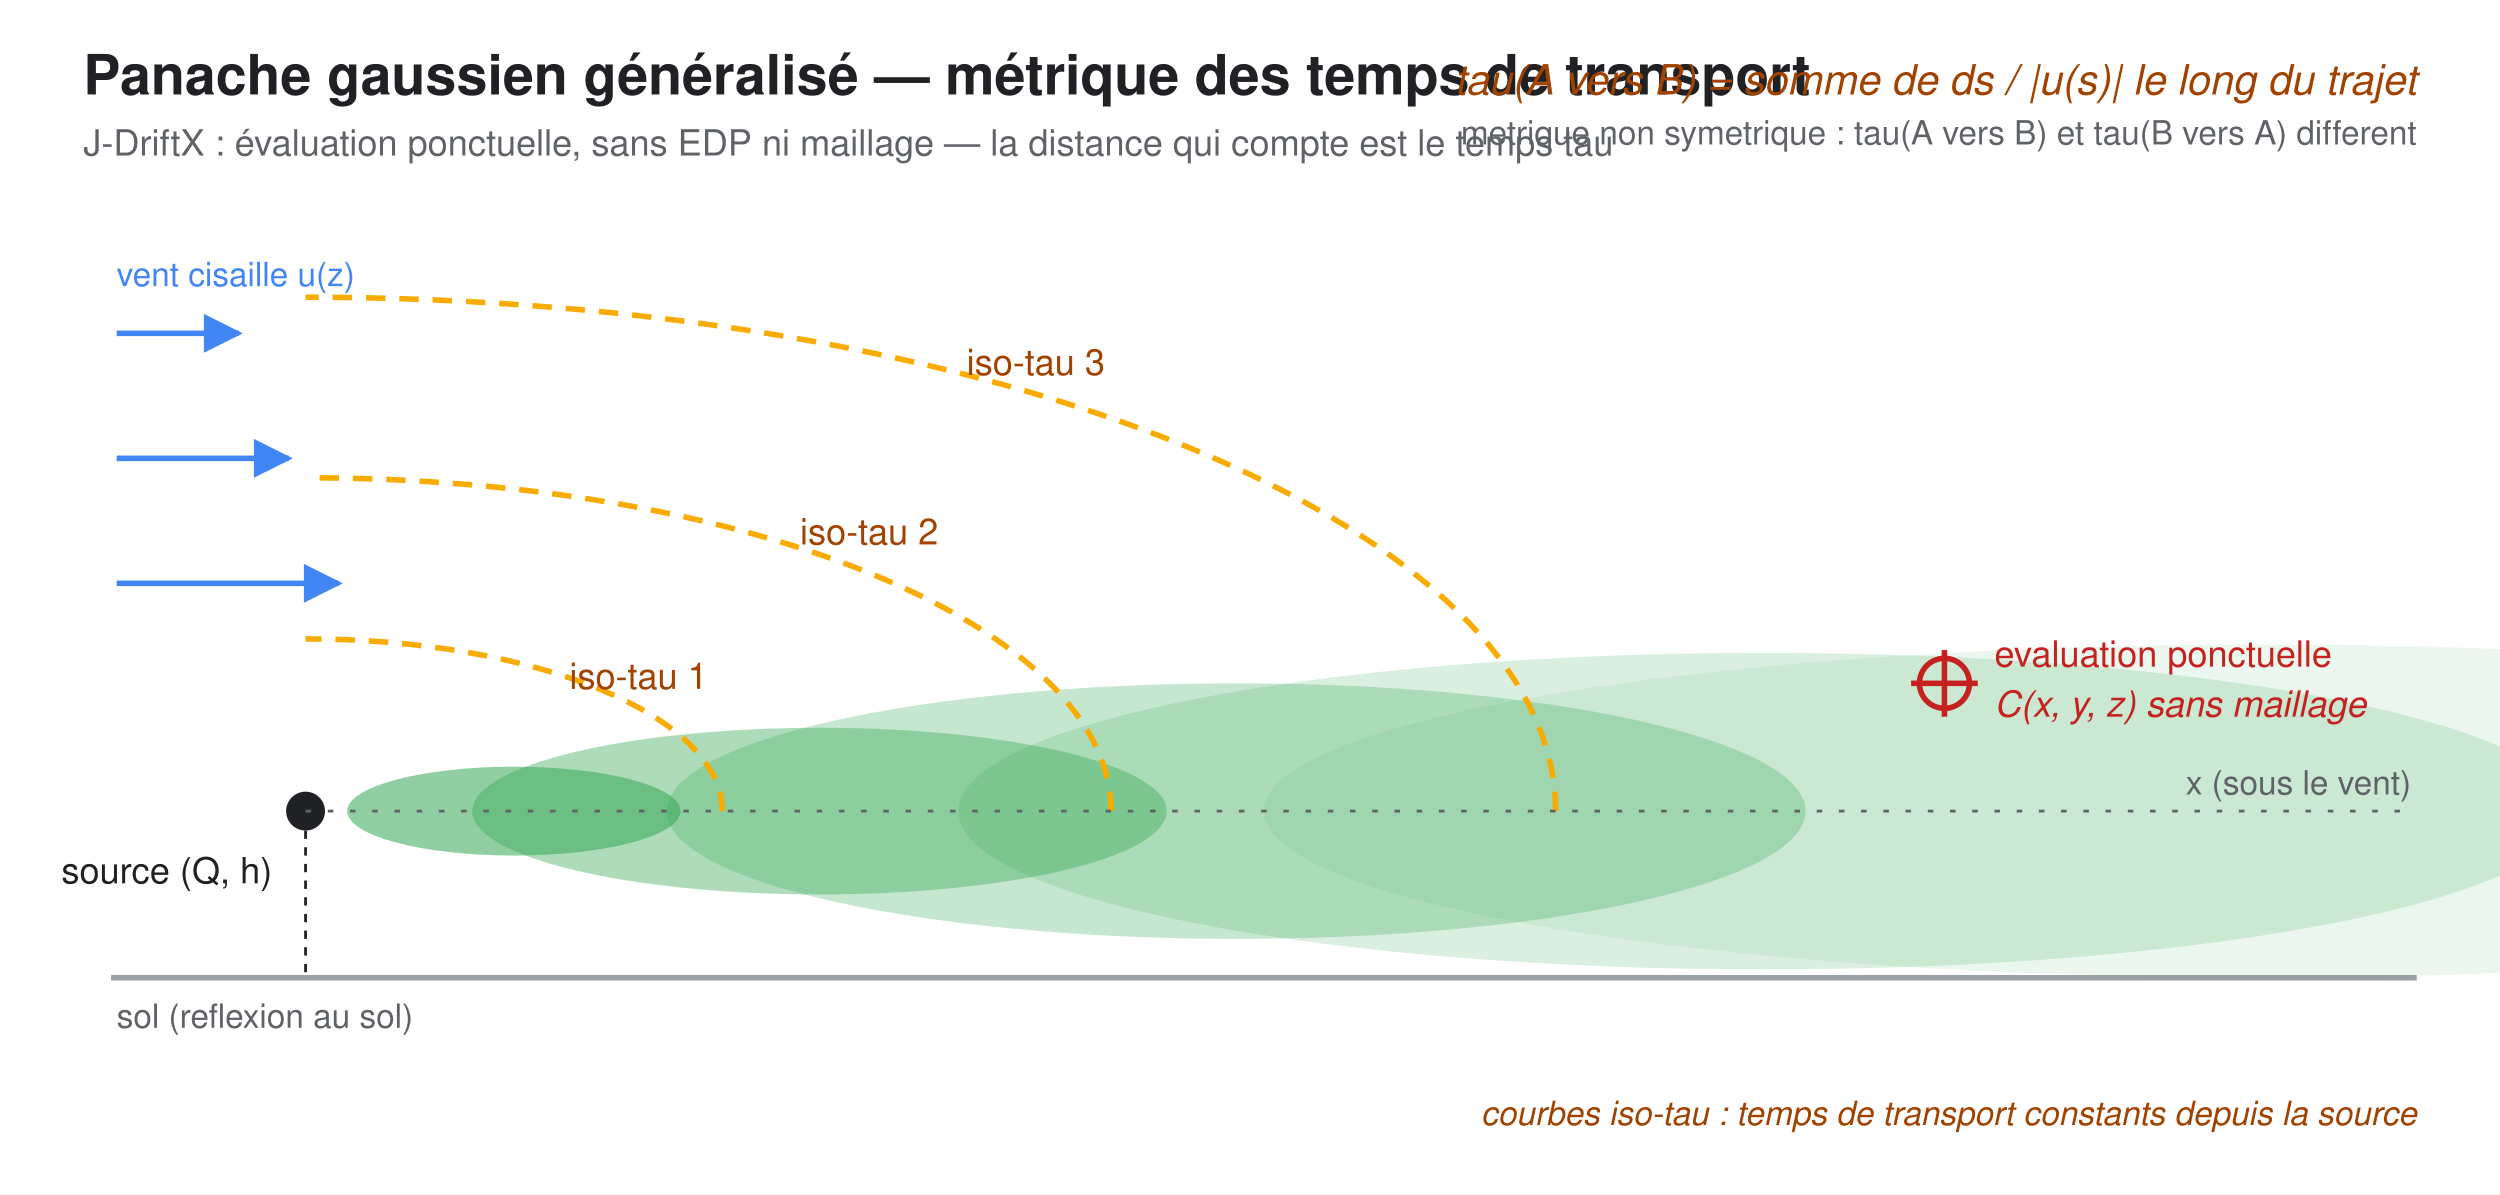
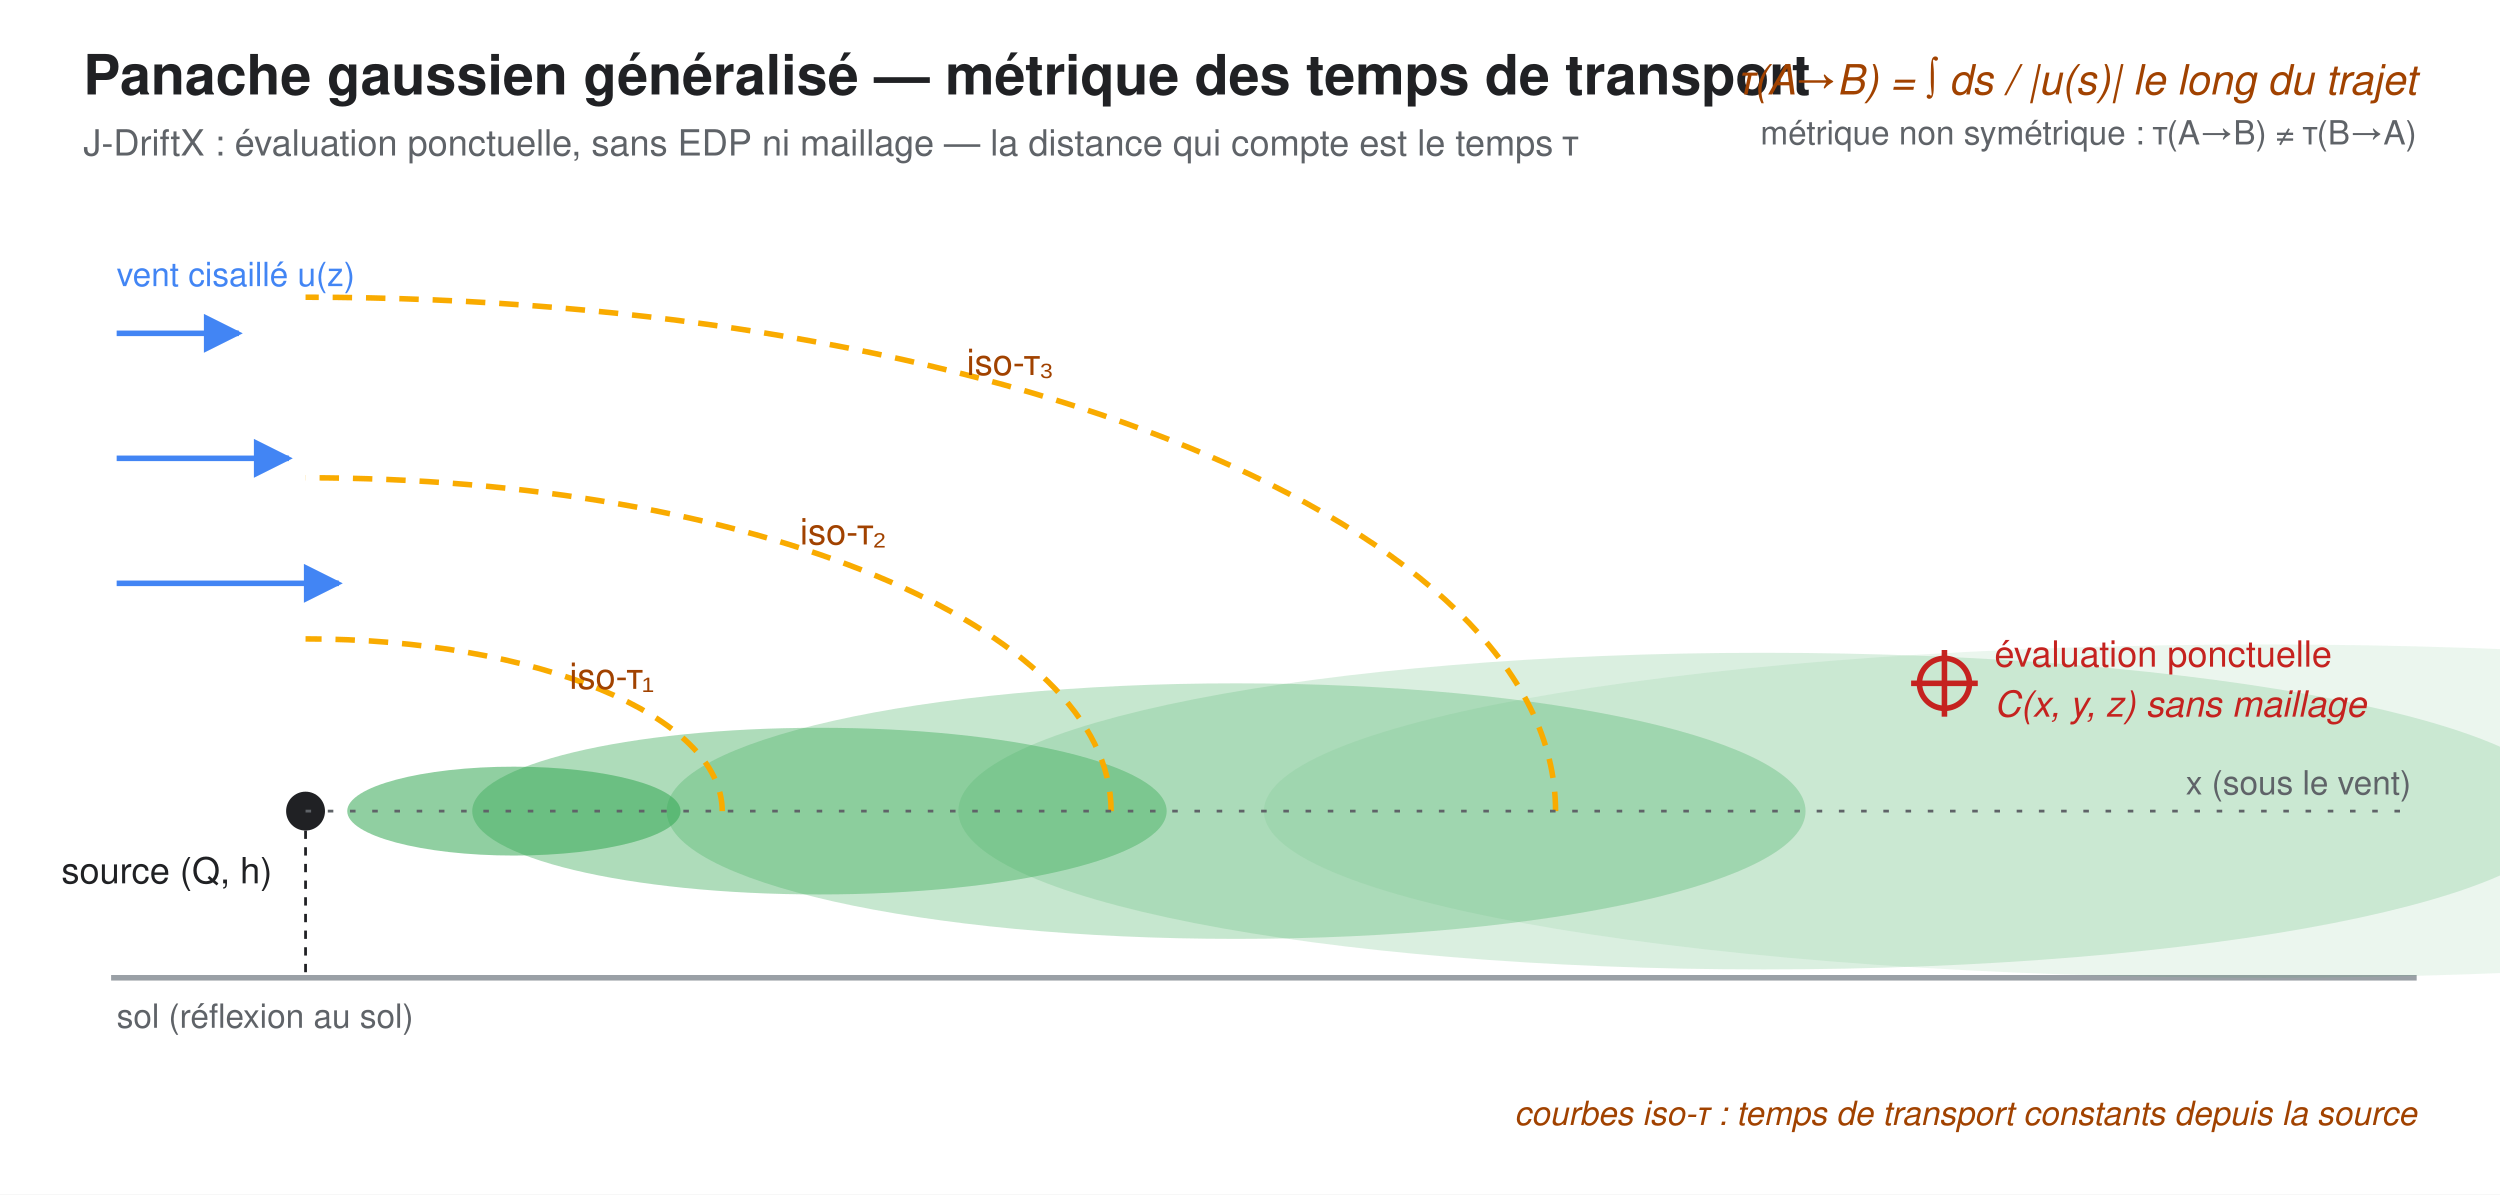
<svg xmlns="http://www.w3.org/2000/svg" viewBox="0 0 900 430" font-family="Helvetica, Arial, sans-serif">
  <defs>
    <marker id="fleche" viewBox="0 0 10 10" refX="9" refY="5" markerWidth="7" markerHeight="7" orient="auto-start-reverse">
      <path d="M 0 0 L 10 5 L 0 10 z" fill="#4285f4" />
    </marker>
  </defs>
  <rect width="900" height="430" fill="#ffffff" />
  <text x="30" y="34" font-size="20" font-weight="bold" fill="#202124">Panache gaussien généralisé — métrique des temps de transport</text>
-   <text x="30" y="56" font-size="13" fill="#5f6368">J-DriftX : évaluation ponctuelle, sans EDP ni maillage — la distance qui compte est le temps tau</text>
-   <text x="870" y="34" font-size="15" fill="#a14200" text-anchor="end" font-style="italic">tau(A vers B) = somme de ds / |u(s)| le long du trajet</text>
-   <text x="870" y="52" font-size="12" fill="#5f6368" text-anchor="end">metrique non symetrique : tau(A vers B) et tau(B vers A) different</text>
+   <text x="30" y="56" font-size="13" fill="#5f6368">J-DriftX : évaluation ponctuelle, sans EDP ni maillage — la distance qui compte est le temps τ</text>
+   <text x="870" y="34" font-size="15" fill="#a14200" text-anchor="end" font-style="italic">τ(A→B) = ∫ ds / |u(s)| le long du trajet</text>
+   <text x="870" y="52" font-size="12" fill="#5f6368" text-anchor="end">métrique non symétrique : τ(A→B) ≠ τ(B→A)</text>
  <line x1="42" y1="120" x2="86" y2="120" stroke="#4285f4" stroke-width="2" marker-end="url(#fleche)" />
  <line x1="42" y1="165" x2="104" y2="165" stroke="#4285f4" stroke-width="2" marker-end="url(#fleche)" />
  <line x1="42" y1="210" x2="122" y2="210" stroke="#4285f4" stroke-width="2" marker-end="url(#fleche)" />
-   <text x="42" y="103" font-size="12" fill="#4285f4">vent cisaille u(z)</text>
+   <text x="42" y="103" font-size="12" fill="#4285f4">vent cisaillé u(z)</text>
  <line x1="40" y1="352" x2="870" y2="352" stroke="#9aa0a6" stroke-width="2" />
-   <text x="42" y="370" font-size="12" fill="#5f6368">sol (reflexion au sol)</text>
+   <text x="42" y="370" font-size="12" fill="#5f6368">sol (réflexion au sol)</text>
  <g fill="#34a853">
    <ellipse cx="185" cy="292" rx="60" ry="16" opacity="0.55" />
    <ellipse cx="295" cy="292" rx="125" ry="30" opacity="0.40" />
    <ellipse cx="445" cy="292" rx="205" ry="46" opacity="0.28" />
    <ellipse cx="635" cy="292" rx="290" ry="57" opacity="0.18" />
    <ellipse cx="815" cy="292" rx="360" ry="60" opacity="0.10" />
  </g>
  <g stroke="#f9ab00" stroke-width="2" stroke-dasharray="7 5" fill="none">
    <path d="M 260 292 A 150 62 0 0 0 110 230" />
    <path d="M 400 292 A 290 120 0 0 0 110 172" />
    <path d="M 560 292 A 450 185 0 0 0 110 107" />
  </g>
-   <text x="205" y="248" font-size="13" fill="#a14200">iso-tau 1</text>
-   <text x="288" y="196" font-size="13" fill="#a14200">iso-tau 2</text>
-   <text x="348" y="135" font-size="13" fill="#a14200">iso-tau 3</text>
-   <text x="870" y="405" font-size="12" fill="#a14200" text-anchor="end" font-style="italic">courbes iso-tau : temps de transport constants depuis la source</text>
+   <text x="205" y="248" font-size="13" fill="#a14200">iso-τ₁</text>
+   <text x="288" y="196" font-size="13" fill="#a14200">iso-τ₂</text>
+   <text x="348" y="135" font-size="13" fill="#a14200">iso-τ₃</text>
+   <text x="870" y="405" font-size="12" fill="#a14200" text-anchor="end" font-style="italic">courbes iso-τ : temps de transport constants depuis la source</text>
  <circle cx="110" cy="292" r="7" fill="#202124" />
  <line x1="110" y1="299" x2="110" y2="352" stroke="#202124" stroke-width="1" stroke-dasharray="3 3" />
  <text x="98" y="318" font-size="13" fill="#202124" text-anchor="end">source (Q, h)</text>
  <g stroke="#c5221f" stroke-width="2" fill="none">
    <circle cx="700" cy="246" r="9" />
    <line x1="688" y1="246" x2="712" y2="246" />
    <line x1="700" y1="234" x2="700" y2="258" />
  </g>
-   <text x="718" y="240" font-size="13" fill="#c5221f">evaluation ponctuelle</text>
+   <text x="718" y="240" font-size="13" fill="#c5221f">évaluation ponctuelle</text>
  <text x="718" y="258" font-size="13" fill="#c5221f" font-style="italic">C(x, y, z) sans maillage</text>
  <line x1="110" y1="292" x2="870" y2="292" stroke="#5f6368" stroke-width="1" stroke-dasharray="2 6" />
  <text x="868" y="286" font-size="12" fill="#5f6368" text-anchor="end">x (sous le vent)</text>
</svg>
